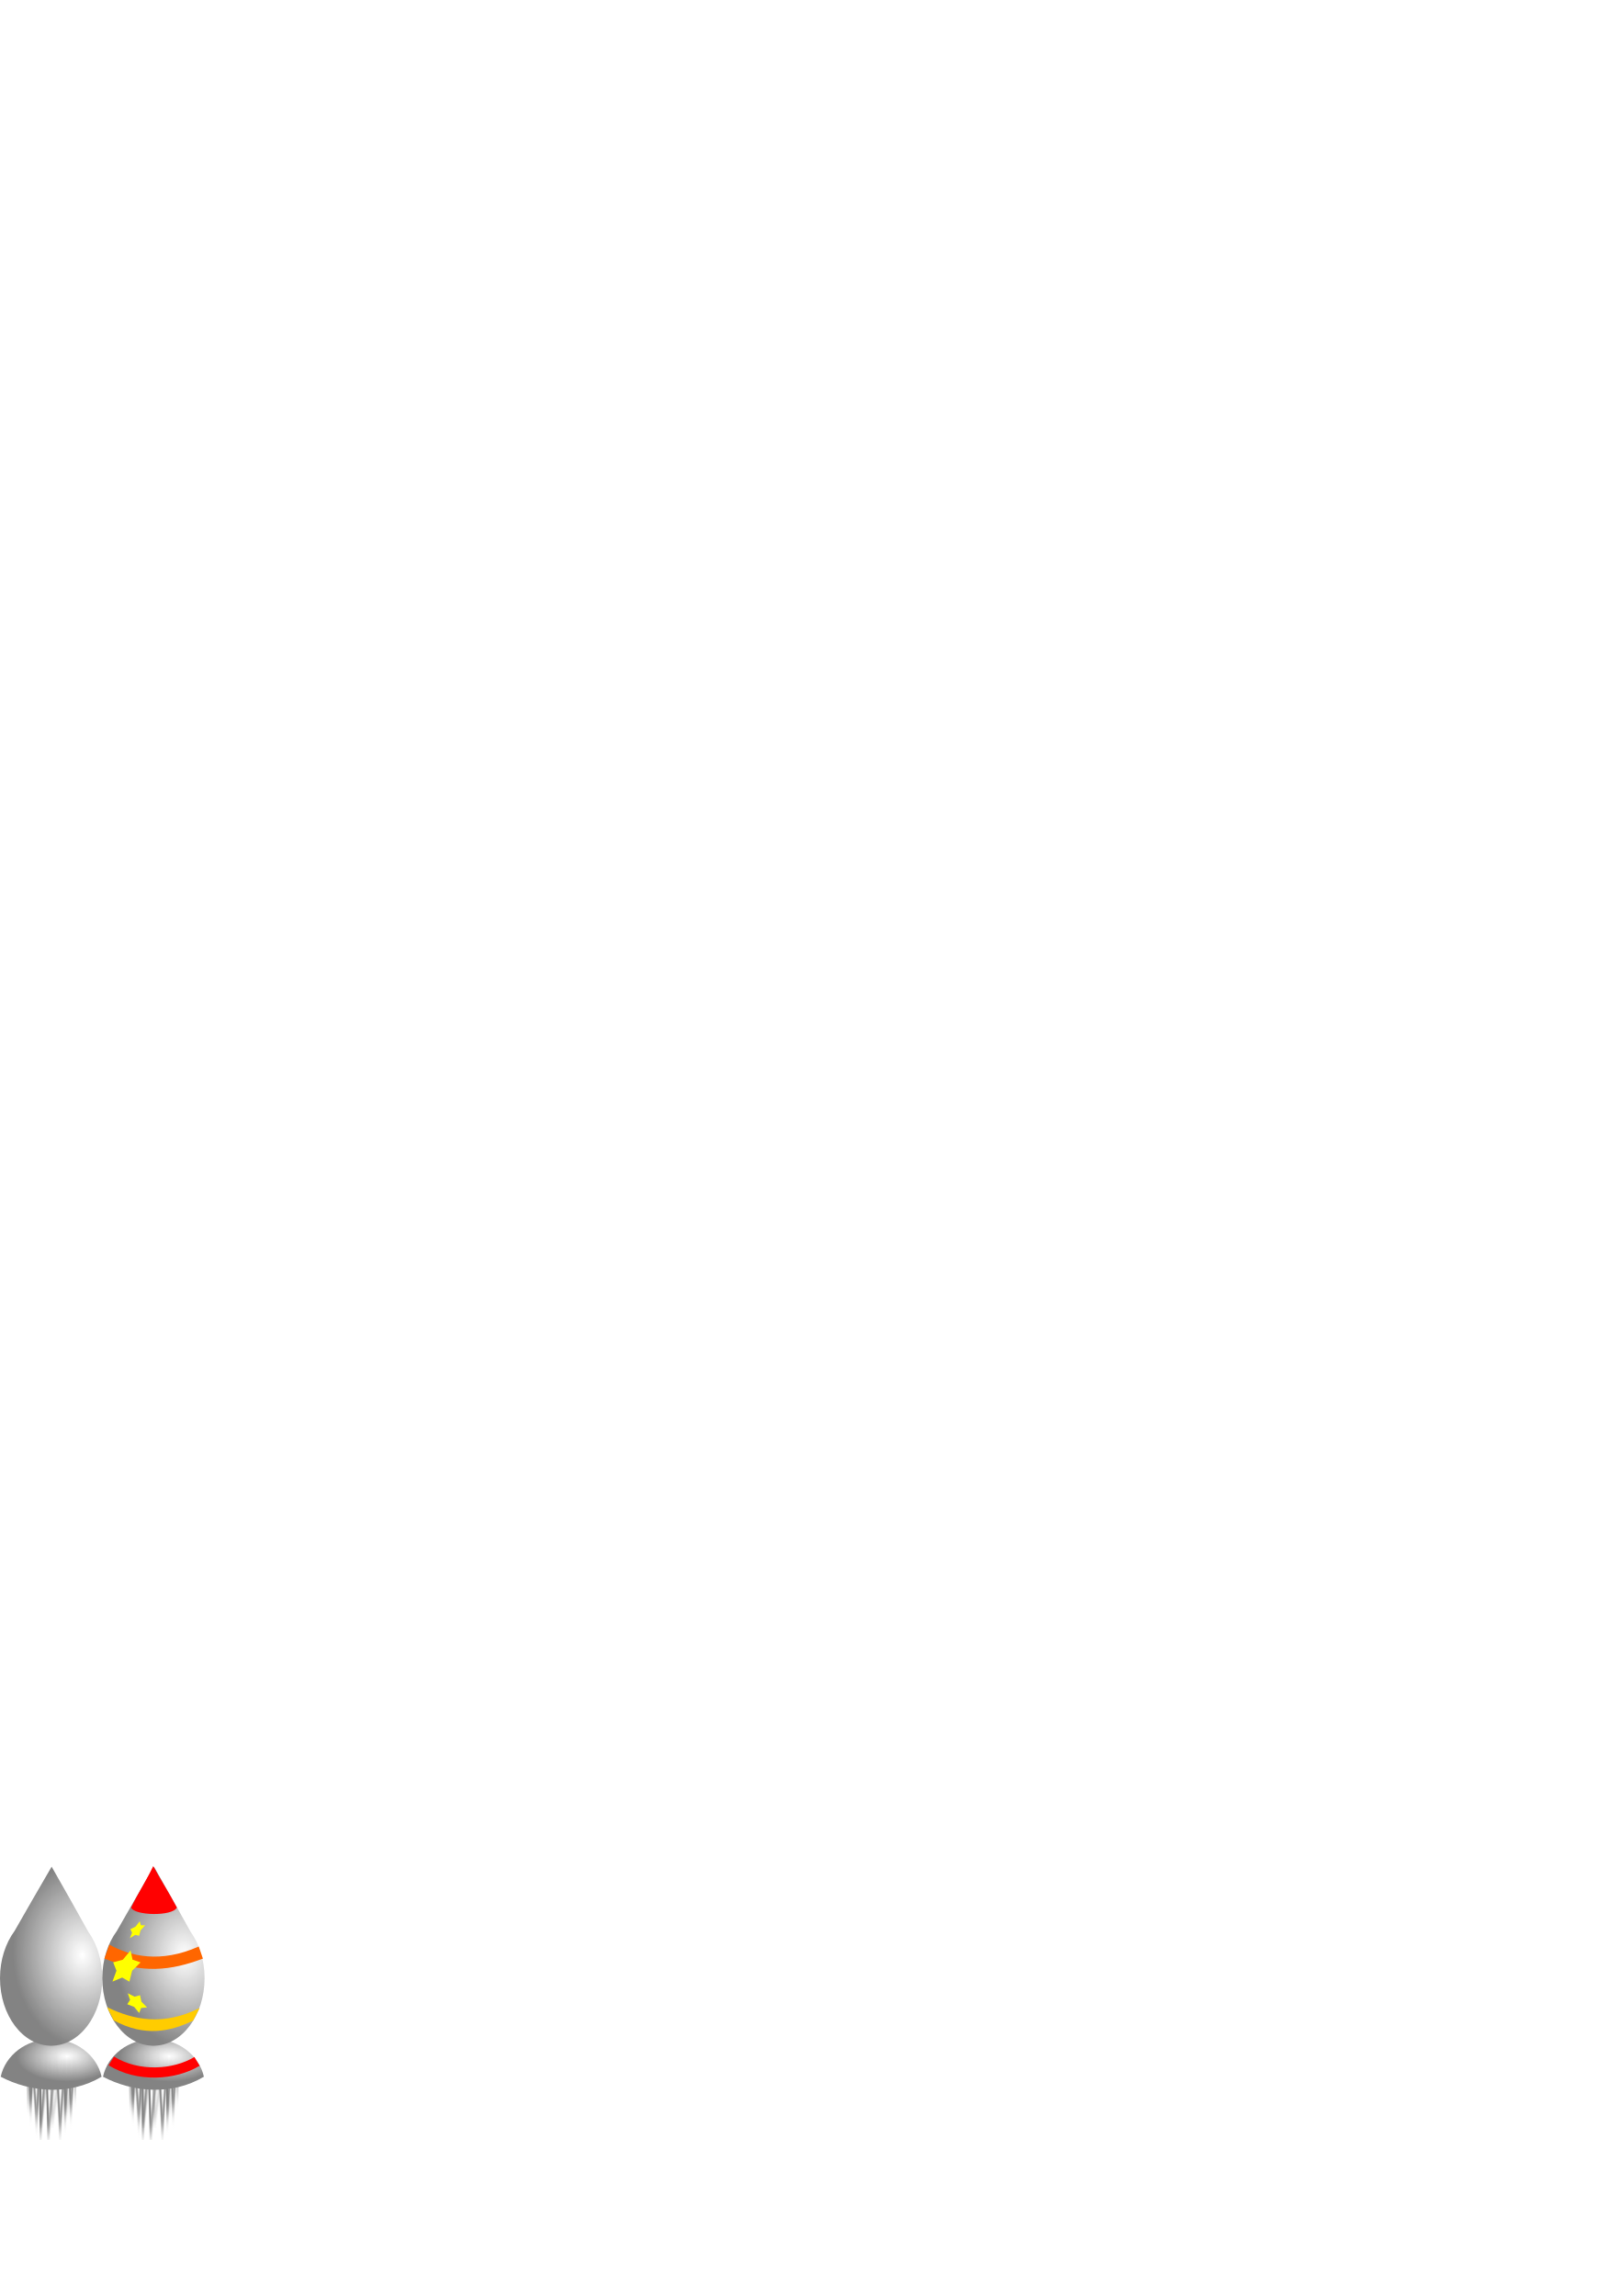
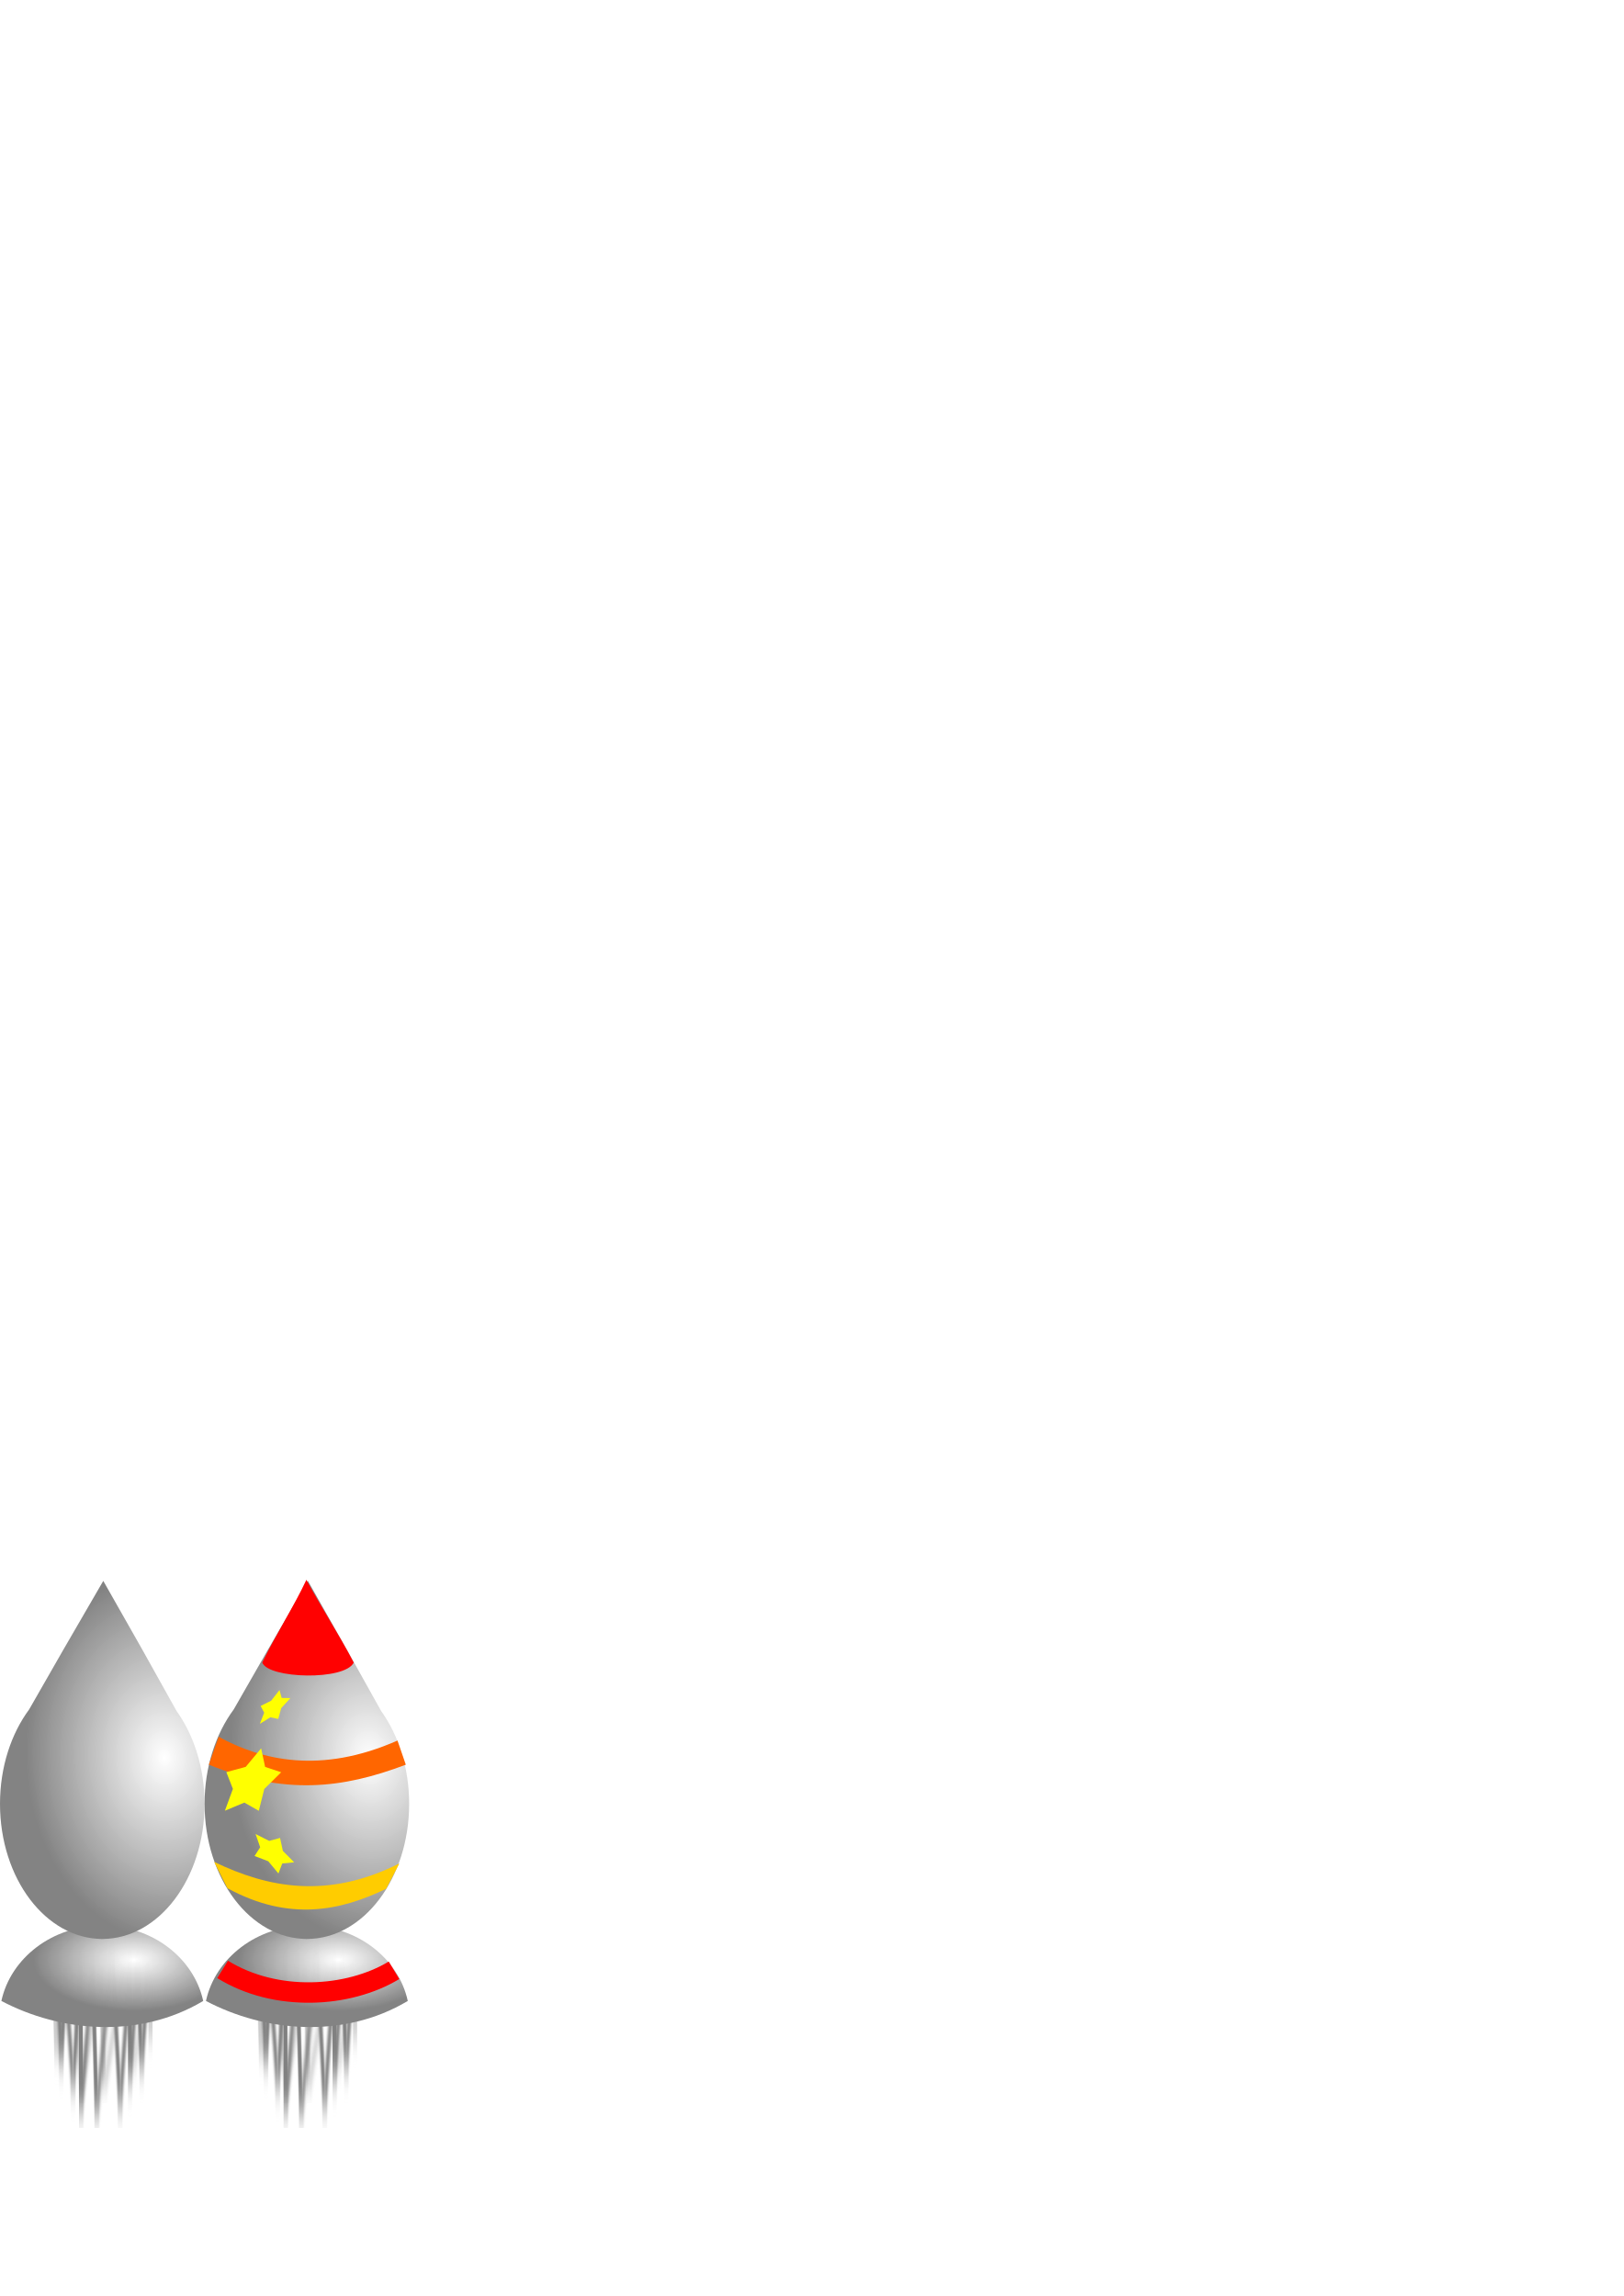
<svg xmlns="http://www.w3.org/2000/svg" xmlns:xlink="http://www.w3.org/1999/xlink" width="210mm" height="297mm" id="svg3573" version="1.1">
  <defs id="defs3575">
    <radialGradient r="23.787" fy="296.349" fx="383.577" cy="296.349" cx="383.577" gradientTransform="matrix(1,0,0,0.6076852,-72.16697,102.0452)" gradientUnits="userSpaceOnUse" id="radialGradient5457-1-1" xlink:href="#linearGradient5278-7-74" />
    <linearGradient id="linearGradient5278-7-74">
      <stop id="stop5280-4-0" offset="0" style="stop-color:#ffffff;stop-opacity:0.961;" />
      <stop id="stop5282-0-9" offset="1" style="stop-color:#838383;stop-opacity:1;" />
    </linearGradient>
    <radialGradient r="24.111" fy="253.892" fx="304.822" cy="253.892" cx="304.822" gradientTransform="matrix(1.35498,-0.04950187,0.07955573,2.177396,-114.6658,-313.2443)" gradientUnits="userSpaceOnUse" id="radialGradient5459-9-4" xlink:href="#linearGradient5278-7-74" />
    <linearGradient id="linearGradient3549">
      <stop id="stop3551" offset="0" style="stop-color:#ffffff;stop-opacity:0.961;" />
      <stop id="stop3553" offset="1" style="stop-color:#838383;stop-opacity:1;" />
    </linearGradient>
    <filter id="filter3323-8" color-interpolation-filters="sRGB">
      <feGaussianBlur id="feGaussianBlur3325-82" in="SourceGraphic" stdDeviation="0.01 5" />
    </filter>
    <filter id="filter3329-4" color-interpolation-filters="sRGB">
      <feGaussianBlur id="feGaussianBlur3331-5" in="SourceGraphic" stdDeviation="0.01 5" />
    </filter>
    <radialGradient r="23.787" fy="296.349" fx="383.577" cy="296.349" cx="383.577" gradientTransform="matrix(1,0,0,0.6076852,-72.16697,102.0452)" gradientUnits="userSpaceOnUse" id="radialGradient5457-1-1-1" xlink:href="#linearGradient5278-7-74-8" />
    <linearGradient id="linearGradient5278-7-74-8">
      <stop id="stop5280-4-0-9" offset="0" style="stop-color:#ffffff;stop-opacity:0.961;" />
      <stop id="stop5282-0-9-2" offset="1" style="stop-color:#838383;stop-opacity:1;" />
    </linearGradient>
    <radialGradient r="24.111" fy="253.892" fx="304.822" cy="253.892" cx="304.822" gradientTransform="matrix(1.35498,-0.04950187,0.07955573,2.177396,-114.6658,-313.2443)" gradientUnits="userSpaceOnUse" id="radialGradient5459-9-4-7" xlink:href="#linearGradient5278-7-74-8" />
    <linearGradient id="linearGradient3653">
      <stop id="stop3655" offset="0" style="stop-color:#ffffff;stop-opacity:0.961;" />
      <stop id="stop3657" offset="1" style="stop-color:#838383;stop-opacity:1;" />
    </linearGradient>
    <filter id="filter3323-8-9" color-interpolation-filters="sRGB">
      <feGaussianBlur id="feGaussianBlur3325-82-5" in="SourceGraphic" stdDeviation="0.01 5" />
    </filter>
    <filter id="filter3329-4-4" color-interpolation-filters="sRGB">
      <feGaussianBlur id="feGaussianBlur3331-5-3" in="SourceGraphic" stdDeviation="0.01 5" />
    </filter>
  </defs>
  <g id="layer1">
-     <g id="g3333-51" transform="matrix(0.9999094,0,0,0.6074647,325.3438,799.8346)">
+     <g id="g3333-51" transform="matrix(1.999828,0,0,1.214935,650.6904,547.3047)">
      <path transform="matrix(1.000052,0,0,1,-326.3552,247.3028)" id="path3327-7" d="m 14.29,100.152 0.51,29.09 4.083,-28.579 2.041,42.869 4.593,-48.483 1.021,46.442 4.593,-45.421 2.552,36.745 4.083,-35.214 0,25.007" style="fill:none;stroke:#cccccc;stroke-width:1px;stroke-linecap:butt;stroke-linejoin:miter;stroke-opacity:1;filter:url(#filter3329-4)" />
    </g>
-     <path style="fill:none;stroke:#808080;stroke-width:1px;stroke-linecap:butt;stroke-linejoin:miter;stroke-opacity:1;filter:url(#filter3323-8)" d="m 13.269,112.4 -1.021,-10.717 1.021,21.945 1.021,-26.028 2.041,33.173 2.041,-37.255 0,44.91 3.062,-43.379 1.021,44.4 4.083,-47.973 2.041,45.421 2.552,-41.338 0,33.683 2.041,-33.683 1.021,29.6 1.531,-25.517" id="path3321-1" transform="matrix(0.938243,0,0,0.7982086,2.539841,931.0422)" />
-     <g id="g5365-4-2" transform="matrix(1.036878,0,0,0.8578274,-290.1176,763.2892)">
+     <path style="fill:none;stroke:#808080;stroke-width:1px;stroke-linecap:butt;stroke-linejoin:miter;stroke-opacity:1;filter:url(#filter3323-8)" d="m 13.269,112.4 -1.021,-10.717 1.021,21.945 1.021,-26.028 2.041,33.173 2.041,-37.255 0,44.91 3.062,-43.379 1.021,44.4 4.083,-47.973 2.041,45.421 2.552,-41.338 0,33.683 2.041,-33.683 1.021,29.6 1.531,-25.517" id="path3321-1" transform="matrix(1.876494,0,0,1.596424,5.079707,809.7211)" />
+     <g id="g5365-4-2" transform="matrix(2.073765,0,0,1.715662,-580.2377,474.2137)">
      <path id="rect3005-5-761" d="m 303.91,272.32 c -11.771,0 -21.581,9.241 -23.787,21.477 13.871,8.864 32.488,10.906 47.575,0 -2.207,-12.237 -12.016,-21.477 -23.787,-21.477 z" style="fill:url(#radialGradient5457-1-1);fill-opacity:1;stroke:none" />
      <path id="rect3005-2-5-4" d="m 304.144,174.094 -9.313,19.406 -8.157,17.219 c -4.248,6.942 -6.875,16.431 -6.875,26.906 0,21.267 10.812,38.5 24.126,38.5 13.314,0 24.095,-17.233 24.095,-38.5 0,-10.241 -2.512,-19.539 -6.594,-26.438 l -8.125,-17.594 -9.157,-19.5 z M 303.738,276.25 c -0.368,0 -0.73,0.013 -1.094,0.031 l 2.188,0 c -0.364,-0.018 -0.726,-0.031 -1.094,-0.031 z" style="fill:url(#radialGradient5459-9-4);fill-opacity:1;stroke:none" />
    </g>
-     <g id="g3026">
+     <g id="g3026" transform="matrix(2.000009,0,0,2.000009,3.5679752e-6,-1052.371)">
      <g transform="matrix(0.9999094,0,0,0.6074647,375.3438,799.8346)" id="g3333-51-1">
        <path style="fill:none;stroke:#cccccc;stroke-width:1px;stroke-linecap:butt;stroke-linejoin:miter;stroke-opacity:1;filter:url(#filter3329-4-4)" d="m 14.29,100.152 0.51,29.09 4.083,-28.579 2.041,42.869 4.593,-48.483 1.021,46.442 4.593,-45.421 2.552,36.745 4.083,-35.214 0,25.007" id="path3327-7-2" transform="matrix(1.000052,0,0,1,-326.3552,247.3028)" />
      </g>
      <path transform="matrix(0.938243,0,0,0.7982086,52.53985,931.0422)" id="path3321-1-3" d="m 13.269,112.4 -1.021,-10.717 1.021,21.945 1.021,-26.028 2.041,33.173 2.041,-37.255 0,44.91 3.062,-43.379 1.021,44.4 4.083,-47.973 2.041,45.421 2.552,-41.338 0,33.683 2.041,-33.683 1.021,29.6 1.531,-25.517" style="fill:none;stroke:#808080;stroke-width:1px;stroke-linecap:butt;stroke-linejoin:miter;stroke-opacity:1;filter:url(#filter3323-8-9)" />
      <g id="g5352-2-15-3" transform="matrix(1.036878,0,0,0.8578274,-240.1176,763.2892)">
        <g id="g5365-4-2-4">
          <path id="rect3005-5-761-1" d="m 303.91,272.32 c -11.771,0 -21.581,9.241 -23.787,21.477 13.871,8.864 32.488,10.906 47.575,0 -2.207,-12.237 -12.016,-21.477 -23.787,-21.477 z" style="fill:url(#radialGradient5457-1-1-1);fill-opacity:1;stroke:none" />
          <path id="rect3005-2-5-4-1" d="m 304.144,174.094 -9.313,19.406 -8.157,17.219 c -4.248,6.942 -6.875,16.431 -6.875,26.906 0,21.267 10.812,38.5 24.126,38.5 13.314,0 24.095,-17.233 24.095,-38.5 0,-10.241 -2.512,-19.539 -6.594,-26.438 l -8.125,-17.594 -9.157,-19.5 z M 303.738,276.25 c -0.368,0 -0.73,0.013 -1.094,0.031 l 2.188,0 c -0.364,-0.018 -0.726,-0.031 -1.094,-0.031 z" style="fill:url(#radialGradient5459-9-4-7);fill-opacity:1;stroke:none" />
        </g>
        <path style="fill:#ff6600;fill-opacity:1;stroke:none" d="m 283.125,218.523 c 10.076,6.654 23.957,10.768 42.145,1.071 l 1.964,6.875 c -14.992,6.879 -28.602,8.706 -46.431,0 z" id="rect5462-1-2-3" />
        <path style="fill:#ffcc00;fill-opacity:1;stroke:none" d="m 282.054,254.162 c 12.627,7.381 26.741,10.746 43.663,0.446 l -3.125,7.232 c -10.617,6.189 -22.786,9.485 -37.413,-0.179 z" id="rect5462-9-7-32-8" />
      </g>
      <path style="fill:#ff0000;fill-opacity:0.996;stroke:none" d="m 74.886,912.362 c -3.148,6.71 -7.448,13.357 -10.791,20.239 1.541,3.979 20.181,4.447 22.363,0 -3.56,-6.814 -8.38,-14.286 -11.573,-20.239 z" id="rect5506-8-1-21-7" />
      <path style="fill:none;stroke:#ff0000;stroke-width:4.999;stroke-linecap:butt;stroke-linejoin:miter;stroke-miterlimit:4;stroke-opacity:1;stroke-dasharray:none" d="m 54.407,1007.604 c 13.056,8.07 30.782,6.928 41.898,0.217" id="path5575-1-68-4" />
      <path style="fill:#ffff00;stroke:none" id="path5577-5-5-2" d="m 212.857,207.719 -2.978,-3.476 -4.556,-0.44 2.386,-3.906 -0.989,-4.469 4.452,1.062 3.945,-2.322 0.366,4.563 3.427,3.034 -4.226,1.758 z" transform="matrix(0.1953851,-1.151922,1.021894,-0.1897416,-185.1291,1244.02)" />
      <path style="fill:#ffff00;stroke:none" id="path5577-6-2-7-7" d="m 212.857,207.719 -2.978,-3.476 -4.556,-0.44 2.386,-3.906 -0.989,-4.469 4.452,1.062 3.945,-2.322 0.366,4.563 3.427,3.034 -4.226,1.758 z" transform="matrix(0.1375408,-0.5775397,0.7193594,0.4136801,-106.7996,1018.428)" />
      <path style="fill:#ffff00;stroke:none" id="path5577-6-9-7-6-7" d="m 212.857,207.719 -2.978,-3.476 -4.556,-0.44 2.386,-3.906 -0.989,-4.469 4.452,1.062 3.945,-2.322 0.366,4.563 3.427,3.034 -4.226,1.758 z" transform="matrix(0.1059893,-0.5554634,0.5543406,-0.2347114,-66.73184,1108.266)" />
    </g>
  </g>
</svg>
